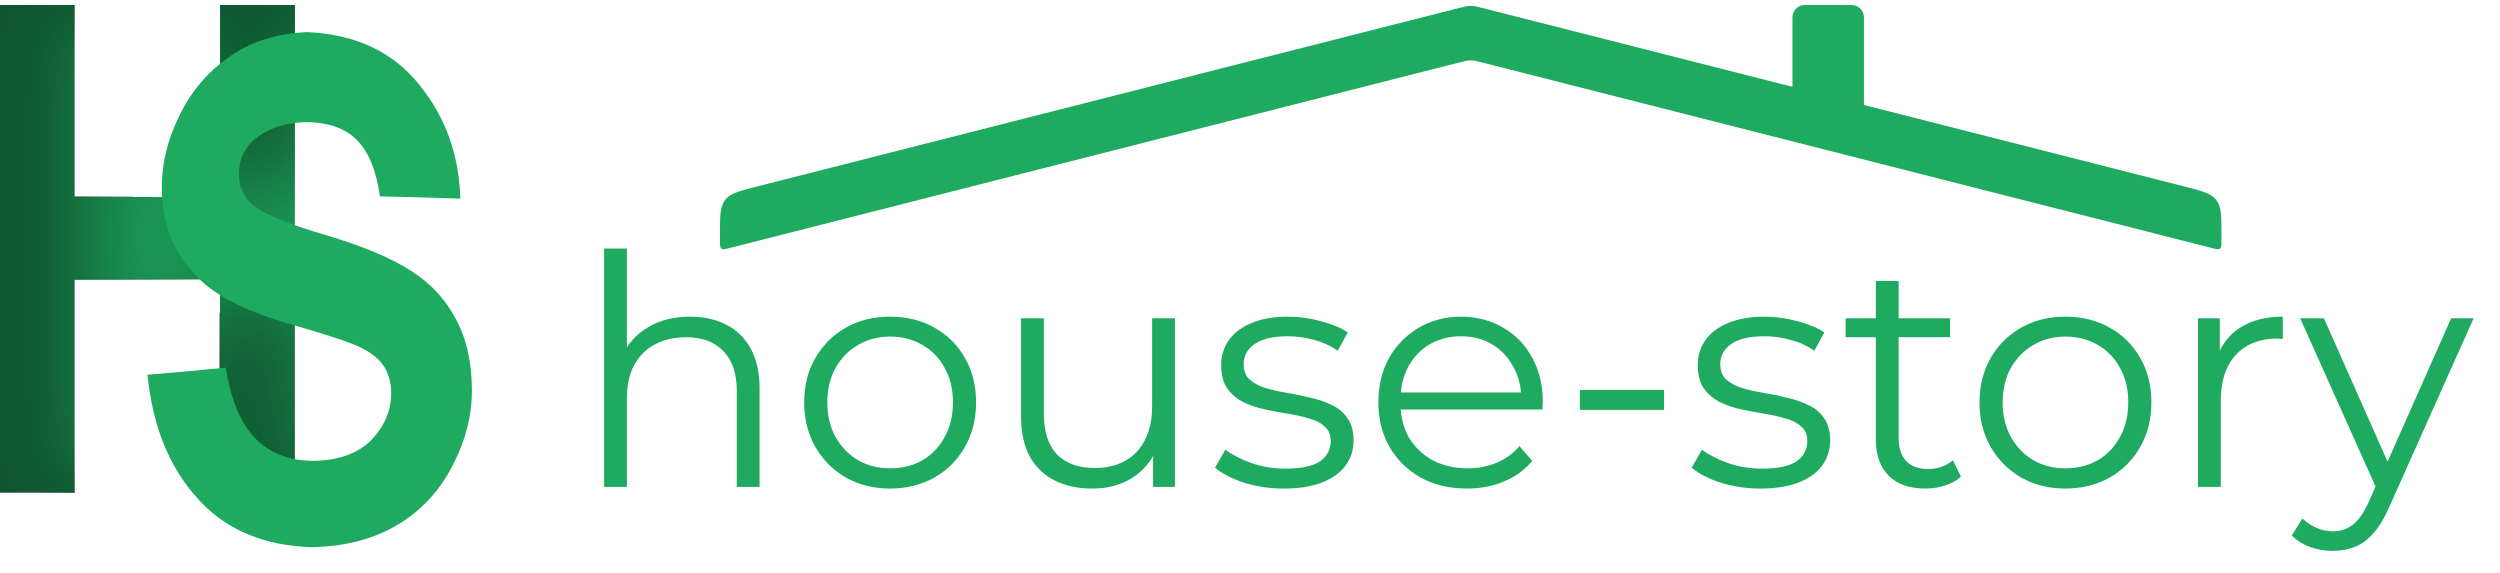
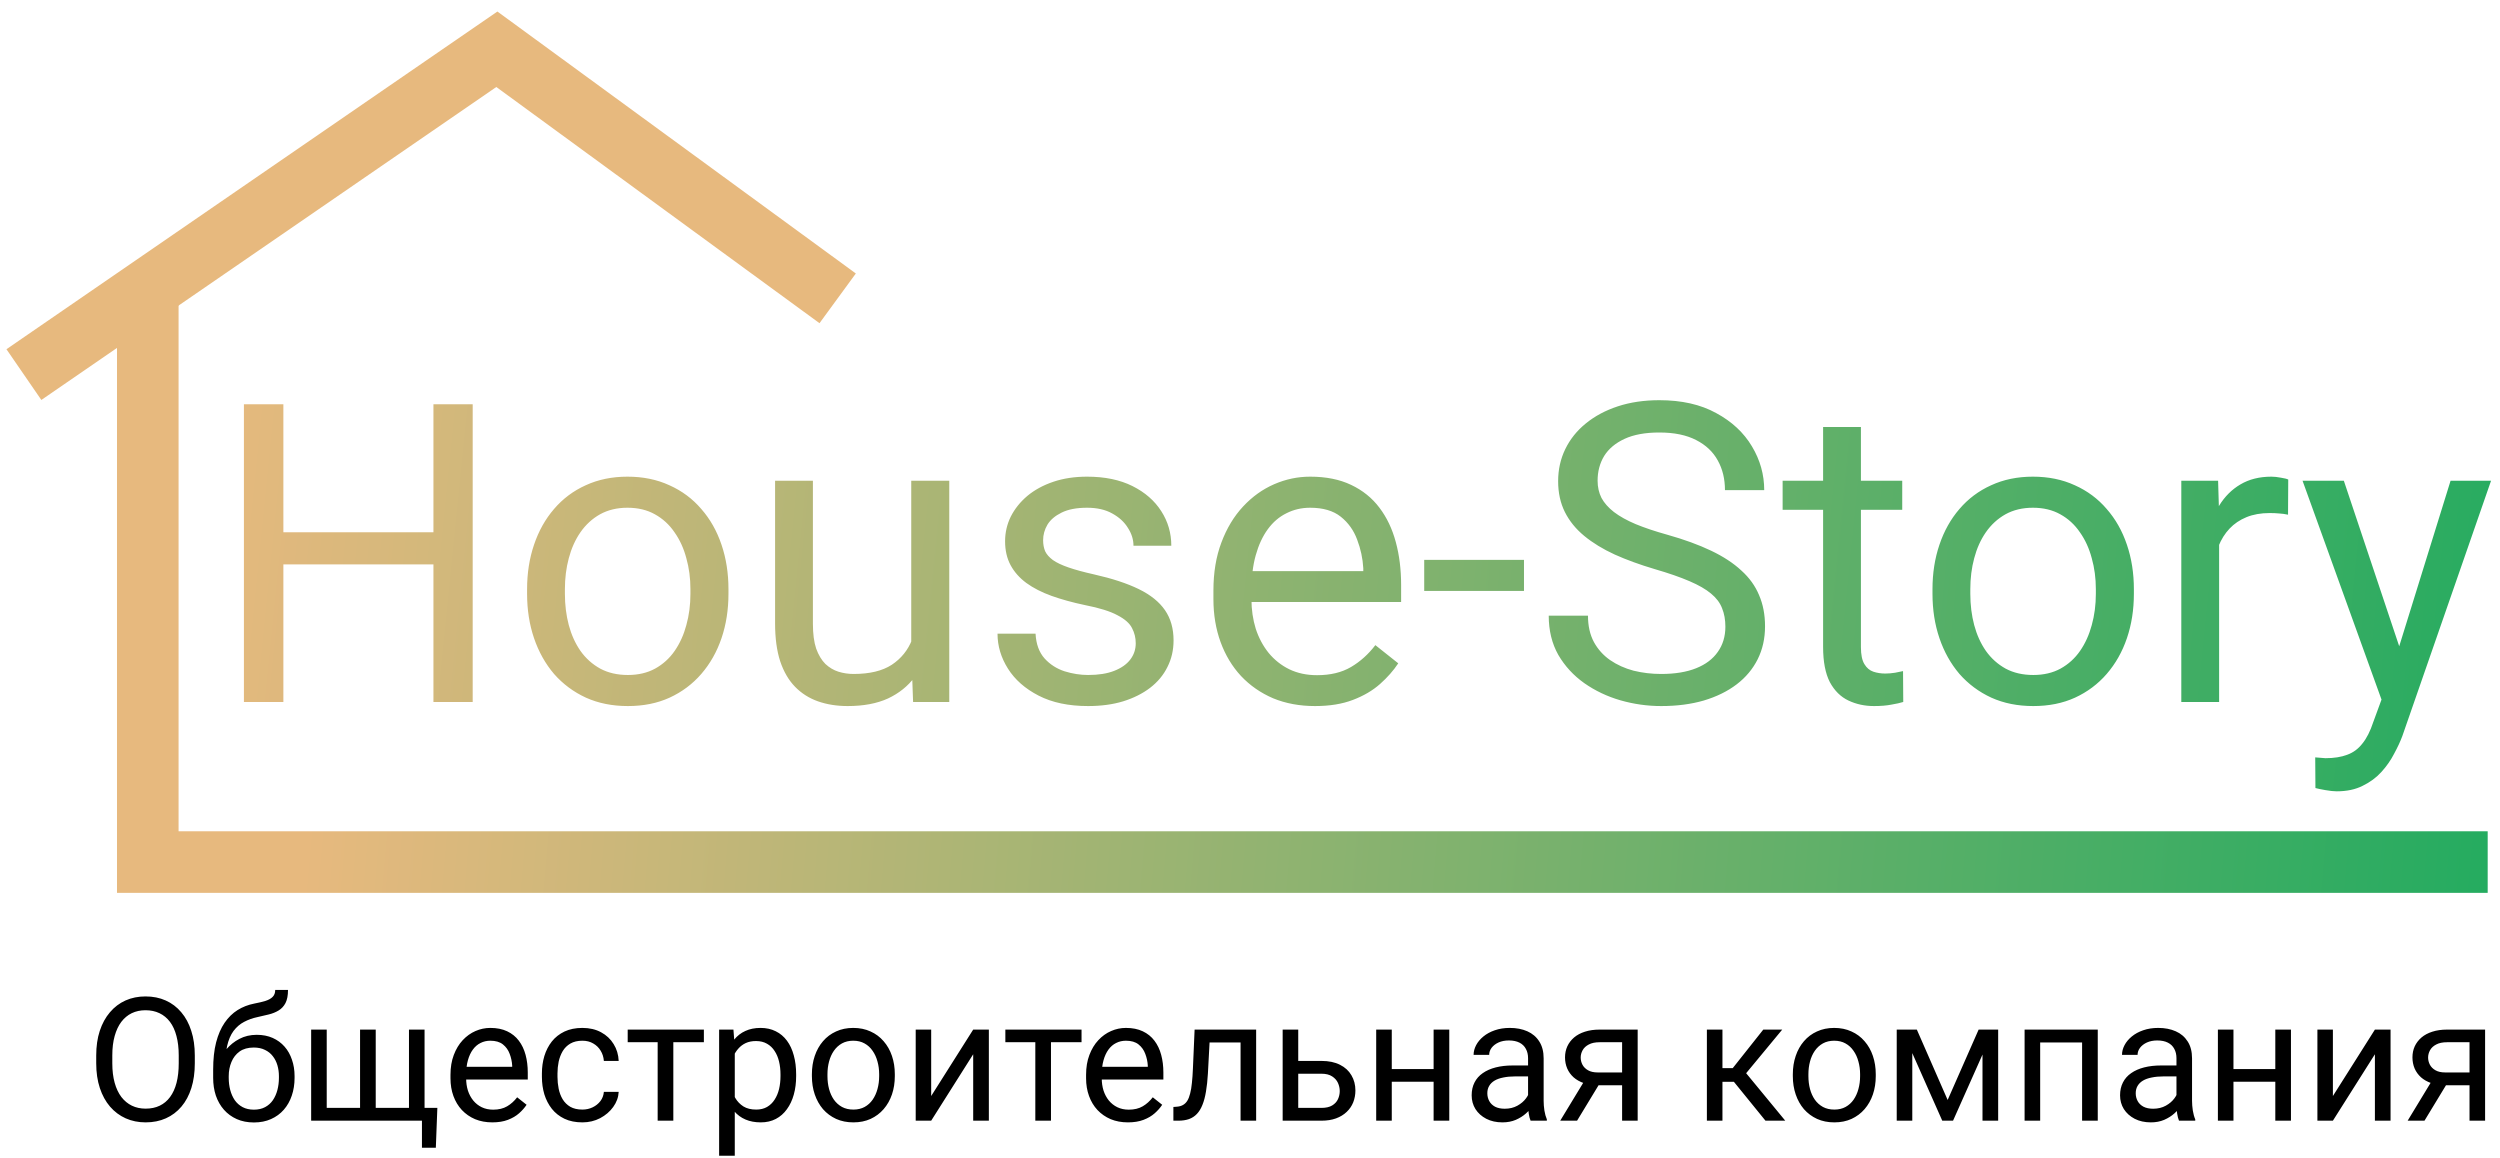
- <svg xmlns="http://www.w3.org/2000/svg" width="249" height="57" viewBox="0 0 249 57" fill="none">
-   <g filter="url(#filter0_i_1_29)">
-     <path d="M0 49.027C0 32.752 0 16.626 0 0.5C2.467 0.5 4.933 0.5 7.4 0.5C7.372 6.802 7.4 13.179 7.4 19.592C12.249 19.629 17.098 19.629 21.947 19.629C21.919 13.216 21.919 6.839 21.919 0.5C24.414 0.5 26.908 0.5 29.375 0.5C29.375 16.663 29.347 32.864 29.347 49.101C26.88 49.101 24.358 49.064 21.947 49.027C21.919 41.946 21.891 34.791 21.919 27.785C17.098 27.859 12.165 27.859 7.4 27.859C7.4 34.791 7.372 41.946 7.4 49.064C4.933 49.027 2.439 48.99 0 49.027Z" fill="#1EAB5F" />
-   </g>
-   <path d="M14.688 37.326C17.277 37.113 19.876 36.877 22.485 36.615C22.971 39.727 23.911 42.029 25.337 43.573C26.793 45.092 28.735 45.876 31.162 45.9C33.741 45.876 35.683 45.141 36.988 43.818C38.323 42.421 38.96 40.878 38.96 39.163C38.96 38.061 38.687 37.13 38.141 36.346C37.595 35.562 36.624 34.876 35.258 34.312C34.318 33.92 32.164 33.234 28.826 32.254C24.518 31.005 21.514 29.486 19.785 27.722C17.327 25.297 16.114 22.308 16.114 18.657C16.114 16.256 16.69 13.929 17.813 11.626C18.966 9.201 20.634 7.192 22.788 5.697C24.943 4.154 27.552 3.321 30.616 3.198C35.622 3.419 39.354 5.33 41.873 8.588C44.391 11.724 45.726 15.448 45.847 19.784C43.177 19.686 40.507 19.613 37.837 19.564C37.504 17.065 36.745 15.203 35.622 14.027C34.5 12.826 32.801 12.189 30.525 12.165C28.219 12.214 26.369 12.9 25.064 14.149C24.215 15.007 23.79 16.06 23.79 17.359C23.79 18.51 24.184 19.441 24.973 20.225C26.005 21.23 28.462 22.234 32.346 23.386C36.26 24.537 39.142 25.787 40.993 27.012C42.874 28.212 44.36 29.78 45.392 31.764C46.454 33.7 47 36.052 47 38.869C47 41.441 46.363 43.916 45.089 46.341C43.845 48.791 42.055 50.776 39.718 52.197C37.413 53.618 34.53 54.426 31.071 54.499C26.065 54.353 22.182 52.589 19.512 49.453C16.811 46.415 15.203 42.397 14.688 37.326Z" fill="#1EAB5F" />
-   <path d="M71.709 23.999C71.709 24.434 71.709 24.652 71.851 24.763C71.993 24.873 72.204 24.819 72.626 24.712L145.274 6.24C145.875 6.087 146.176 6.01 146.482 6.01C146.789 6.01 147.09 6.087 147.691 6.24L220.339 24.712C220.761 24.819 220.972 24.873 221.114 24.763C221.256 24.652 221.256 24.434 221.256 23.999V23.325C221.256 21.494 221.256 20.578 220.739 19.914C220.223 19.25 219.336 19.025 217.561 18.573L147.691 0.807C147.09 0.654 146.789 0.578 146.482 0.578C146.176 0.578 145.875 0.654 145.274 0.807L75.404 18.573C73.629 19.025 72.742 19.25 72.226 19.914C71.709 20.578 71.709 21.494 71.709 23.325V23.999Z" fill="#1EAB5F" />
-   <rect x="178.528" y="0.5" width="7.121" height="12.223" rx="1.226" fill="#1EAB5F" />
-   <path d="M68.744 31.54C70.109 31.54 71.304 31.807 72.328 32.34C73.373 32.852 74.184 33.641 74.76 34.708C75.357 35.775 75.656 37.119 75.656 38.74V48.5H73.384V38.964C73.384 37.193 72.936 35.86 72.04 34.964C71.165 34.047 69.928 33.588 68.328 33.588C67.133 33.588 66.088 33.833 65.192 34.324C64.317 34.793 63.635 35.487 63.144 36.404C62.675 37.3 62.44 38.388 62.44 39.668V48.5H60.168V24.756H62.44V36.308L61.992 35.444C62.525 34.228 63.379 33.279 64.552 32.596C65.725 31.892 67.123 31.54 68.744 31.54ZM88.641 48.66C87.02 48.66 85.558 48.297 84.257 47.572C82.977 46.825 81.964 45.812 81.217 44.532C80.47 43.231 80.097 41.748 80.097 40.084C80.097 38.399 80.47 36.916 81.217 35.636C81.964 34.356 82.977 33.353 84.257 32.628C85.537 31.903 86.998 31.54 88.641 31.54C90.305 31.54 91.777 31.903 93.057 32.628C94.358 33.353 95.372 34.356 96.097 35.636C96.844 36.916 97.217 38.399 97.217 40.084C97.217 41.748 96.844 43.231 96.097 44.532C95.372 45.812 94.358 46.825 93.057 47.572C91.756 48.297 90.284 48.66 88.641 48.66ZM88.641 46.644C89.857 46.644 90.934 46.377 91.873 45.844C92.812 45.289 93.548 44.521 94.081 43.54C94.636 42.537 94.913 41.385 94.913 40.084C94.913 38.761 94.636 37.609 94.081 36.628C93.548 35.647 92.812 34.889 91.873 34.356C90.934 33.801 89.868 33.524 88.673 33.524C87.478 33.524 86.412 33.801 85.473 34.356C84.534 34.889 83.788 35.647 83.233 36.628C82.678 37.609 82.401 38.761 82.401 40.084C82.401 41.385 82.678 42.537 83.233 43.54C83.788 44.521 84.534 45.289 85.473 45.844C86.412 46.377 87.468 46.644 88.641 46.644ZM108.8 48.66C107.37 48.66 106.122 48.393 105.056 47.86C103.989 47.327 103.157 46.527 102.56 45.46C101.984 44.393 101.696 43.06 101.696 41.46V31.7H103.968V41.204C103.968 42.996 104.405 44.351 105.28 45.268C106.176 46.164 107.424 46.612 109.024 46.612C110.197 46.612 111.21 46.377 112.064 45.908C112.938 45.417 113.6 44.713 114.048 43.796C114.517 42.879 114.752 41.78 114.752 40.5V31.7H117.024V48.5H114.848V43.892L115.2 44.724C114.666 45.961 113.834 46.932 112.704 47.636C111.594 48.319 110.293 48.66 108.8 48.66ZM127.868 48.66C126.481 48.66 125.169 48.468 123.932 48.084C122.694 47.679 121.724 47.177 121.02 46.58L122.044 44.788C122.726 45.3 123.601 45.748 124.668 46.132C125.734 46.495 126.854 46.676 128.028 46.676C129.628 46.676 130.78 46.431 131.484 45.94C132.188 45.428 132.54 44.756 132.54 43.924C132.54 43.305 132.337 42.825 131.932 42.484C131.548 42.121 131.036 41.855 130.396 41.684C129.756 41.492 129.041 41.332 128.252 41.204C127.462 41.076 126.673 40.927 125.884 40.756C125.116 40.585 124.412 40.34 123.772 40.02C123.132 39.679 122.609 39.22 122.204 38.644C121.82 38.068 121.628 37.3 121.628 36.34C121.628 35.423 121.884 34.601 122.396 33.876C122.908 33.151 123.654 32.585 124.636 32.18C125.638 31.753 126.854 31.54 128.284 31.54C129.372 31.54 130.46 31.689 131.548 31.988C132.636 32.265 133.532 32.639 134.236 33.108L133.244 34.932C132.497 34.42 131.697 34.057 130.844 33.844C129.99 33.609 129.137 33.492 128.284 33.492C126.769 33.492 125.649 33.759 124.924 34.292C124.22 34.804 123.868 35.465 123.868 36.276C123.868 36.916 124.06 37.417 124.444 37.78C124.849 38.143 125.372 38.431 126.012 38.644C126.673 38.836 127.388 38.996 128.156 39.124C128.945 39.252 129.724 39.412 130.492 39.604C131.281 39.775 131.996 40.02 132.636 40.34C133.297 40.639 133.82 41.076 134.204 41.652C134.609 42.207 134.812 42.943 134.812 43.86C134.812 44.841 134.534 45.695 133.98 46.42C133.446 47.124 132.657 47.679 131.612 48.084C130.588 48.468 129.34 48.66 127.868 48.66ZM146.117 48.66C144.367 48.66 142.831 48.297 141.509 47.572C140.186 46.825 139.151 45.812 138.405 44.532C137.658 43.231 137.285 41.748 137.285 40.084C137.285 38.42 137.637 36.948 138.341 35.668C139.066 34.388 140.047 33.385 141.285 32.66C142.543 31.913 143.951 31.54 145.509 31.54C147.087 31.54 148.485 31.903 149.701 32.628C150.938 33.332 151.909 34.335 152.613 35.636C153.317 36.916 153.669 38.399 153.669 40.084C153.669 40.191 153.658 40.308 153.637 40.436C153.637 40.543 153.637 40.66 153.637 40.788H139.013V39.092H152.421L151.525 39.764C151.525 38.548 151.258 37.471 150.725 36.532C150.213 35.572 149.509 34.825 148.613 34.292C147.717 33.759 146.682 33.492 145.509 33.492C144.357 33.492 143.322 33.759 142.405 34.292C141.487 34.825 140.773 35.572 140.261 36.532C139.749 37.492 139.493 38.591 139.493 39.828V40.18C139.493 41.46 139.77 42.591 140.325 43.572C140.901 44.532 141.69 45.289 142.693 45.844C143.717 46.377 144.879 46.644 146.181 46.644C147.205 46.644 148.154 46.463 149.029 46.1C149.925 45.737 150.693 45.183 151.333 44.436L152.613 45.908C151.866 46.804 150.927 47.487 149.797 47.956C148.687 48.425 147.461 48.66 146.117 48.66ZM157.358 40.82V38.836H165.742V40.82H157.358ZM175.336 48.66C173.95 48.66 172.638 48.468 171.4 48.084C170.163 47.679 169.192 47.177 168.488 46.58L169.512 44.788C170.195 45.3 171.07 45.748 172.136 46.132C173.203 46.495 174.323 46.676 175.496 46.676C177.096 46.676 178.248 46.431 178.952 45.94C179.656 45.428 180.008 44.756 180.008 43.924C180.008 43.305 179.806 42.825 179.4 42.484C179.016 42.121 178.504 41.855 177.864 41.684C177.224 41.492 176.51 41.332 175.72 41.204C174.931 41.076 174.142 40.927 173.352 40.756C172.584 40.585 171.88 40.34 171.24 40.02C170.6 39.679 170.078 39.22 169.672 38.644C169.288 38.068 169.096 37.3 169.096 36.34C169.096 35.423 169.352 34.601 169.864 33.876C170.376 33.151 171.123 32.585 172.104 32.18C173.107 31.753 174.323 31.54 175.752 31.54C176.84 31.54 177.928 31.689 179.016 31.988C180.104 32.265 181 32.639 181.704 33.108L180.712 34.932C179.966 34.42 179.166 34.057 178.312 33.844C177.459 33.609 176.606 33.492 175.752 33.492C174.238 33.492 173.118 33.759 172.392 34.292C171.688 34.804 171.336 35.465 171.336 36.276C171.336 36.916 171.528 37.417 171.912 37.78C172.318 38.143 172.84 38.431 173.48 38.644C174.142 38.836 174.856 38.996 175.624 39.124C176.414 39.252 177.192 39.412 177.96 39.604C178.75 39.775 179.464 40.02 180.104 40.34C180.766 40.639 181.288 41.076 181.672 41.652C182.078 42.207 182.28 42.943 182.28 43.86C182.28 44.841 182.003 45.695 181.448 46.42C180.915 47.124 180.126 47.679 179.08 48.084C178.056 48.468 176.808 48.66 175.336 48.66ZM191.761 48.66C190.183 48.66 188.967 48.233 188.113 47.38C187.26 46.527 186.833 45.321 186.833 43.764V27.988H189.105V43.636C189.105 44.617 189.351 45.375 189.841 45.908C190.353 46.441 191.079 46.708 192.017 46.708C193.02 46.708 193.852 46.42 194.513 45.844L195.313 47.476C194.865 47.881 194.321 48.18 193.681 48.372C193.063 48.564 192.423 48.66 191.761 48.66ZM183.825 33.588V31.7H194.225V33.588H183.825ZM205.704 48.66C204.082 48.66 202.621 48.297 201.32 47.572C200.04 46.825 199.026 45.812 198.28 44.532C197.533 43.231 197.16 41.748 197.16 40.084C197.16 38.399 197.533 36.916 198.28 35.636C199.026 34.356 200.04 33.353 201.32 32.628C202.6 31.903 204.061 31.54 205.704 31.54C207.368 31.54 208.84 31.903 210.12 32.628C211.421 33.353 212.434 34.356 213.16 35.636C213.906 36.916 214.28 38.399 214.28 40.084C214.28 41.748 213.906 43.231 213.16 44.532C212.434 45.812 211.421 46.825 210.12 47.572C208.818 48.297 207.346 48.66 205.704 48.66ZM205.704 46.644C206.92 46.644 207.997 46.377 208.936 45.844C209.874 45.289 210.61 44.521 211.144 43.54C211.698 42.537 211.976 41.385 211.976 40.084C211.976 38.761 211.698 37.609 211.144 36.628C210.61 35.647 209.874 34.889 208.936 34.356C207.997 33.801 206.93 33.524 205.736 33.524C204.541 33.524 203.474 33.801 202.536 34.356C201.597 34.889 200.85 35.647 200.296 36.628C199.741 37.609 199.464 38.761 199.464 40.084C199.464 41.385 199.741 42.537 200.296 43.54C200.85 44.521 201.597 45.289 202.536 45.844C203.474 46.377 204.53 46.644 205.704 46.644ZM218.918 48.5V31.7H221.094V36.276L220.87 35.476C221.339 34.196 222.129 33.225 223.238 32.564C224.347 31.881 225.723 31.54 227.366 31.54V33.748C227.281 33.748 227.195 33.748 227.11 33.748C227.025 33.727 226.939 33.716 226.854 33.716C225.083 33.716 223.697 34.26 222.694 35.348C221.691 36.415 221.19 37.94 221.19 39.924V48.5H218.918ZM232.359 54.868C231.569 54.868 230.812 54.74 230.087 54.484C229.383 54.228 228.775 53.844 228.263 53.332L229.319 51.636C229.745 52.041 230.204 52.351 230.695 52.564C231.207 52.799 231.772 52.916 232.391 52.916C233.137 52.916 233.777 52.703 234.311 52.276C234.865 51.871 235.388 51.145 235.879 50.1L236.967 47.636L237.223 47.284L244.135 31.7H246.375L237.959 50.516C237.489 51.604 236.967 52.468 236.391 53.108C235.836 53.748 235.228 54.196 234.567 54.452C233.905 54.729 233.169 54.868 232.359 54.868ZM236.839 48.98L229.095 31.7H231.463L238.311 47.124L236.839 48.98Z" fill="#1EAB5F" />
+ <svg xmlns="http://www.w3.org/2000/svg" width="203" height="94" viewBox="0 0 203 94" fill="none">
+   <path d="M12 23V70H202" stroke="url(#paint0_linear_11_395)" stroke-width="5" />
+   <path d="M66 22.75L40.345 4L4 29" stroke="#E7B97E" stroke-width="5" stroke-linecap="square" />
+   <path d="M35.594 43.221V45.827H22.512V43.221H35.594ZM23.01 32.828V57H19.806V32.828H23.01ZM38.383 32.828V57H35.195V32.828H38.383ZM42.799 48.218V47.836C42.799 46.541 42.987 45.34 43.363 44.233C43.74 43.116 44.282 42.147 44.99 41.328C45.699 40.498 46.556 39.856 47.563 39.402C48.571 38.938 49.7 38.705 50.95 38.705C52.212 38.705 53.346 38.938 54.353 39.402C55.372 39.856 56.235 40.498 56.943 41.328C57.663 42.147 58.211 43.116 58.587 44.233C58.963 45.34 59.151 46.541 59.151 47.836V48.218C59.151 49.513 58.963 50.714 58.587 51.82C58.211 52.927 57.663 53.895 56.943 54.726C56.235 55.545 55.377 56.187 54.37 56.651C53.374 57.105 52.245 57.332 50.983 57.332C49.722 57.332 48.587 57.105 47.58 56.651C46.573 56.187 45.71 55.545 44.99 54.726C44.282 53.895 43.74 52.927 43.363 51.82C42.987 50.714 42.799 49.513 42.799 48.218ZM45.87 47.836V48.218C45.87 49.114 45.975 49.961 46.185 50.758C46.396 51.544 46.711 52.241 47.132 52.85C47.563 53.458 48.1 53.94 48.742 54.294C49.384 54.637 50.131 54.809 50.983 54.809C51.825 54.809 52.56 54.637 53.191 54.294C53.833 53.94 54.365 53.458 54.785 52.85C55.206 52.241 55.521 51.544 55.731 50.758C55.953 49.961 56.063 49.114 56.063 48.218V47.836C56.063 46.95 55.953 46.115 55.731 45.329C55.521 44.532 55.2 43.829 54.769 43.221C54.348 42.601 53.817 42.114 53.175 41.76C52.544 41.406 51.802 41.228 50.95 41.228C50.109 41.228 49.367 41.406 48.726 41.76C48.095 42.114 47.563 42.601 47.132 43.221C46.711 43.829 46.396 44.532 46.185 45.329C45.975 46.115 45.87 46.95 45.87 47.836ZM73.993 52.85V39.037H77.081V57H74.143L73.993 52.85ZM74.574 49.065L75.853 49.031C75.853 50.227 75.725 51.333 75.471 52.352C75.227 53.359 74.829 54.233 74.275 54.975C73.722 55.716 72.997 56.297 72.101 56.718C71.204 57.127 70.114 57.332 68.83 57.332C67.956 57.332 67.153 57.205 66.423 56.95C65.704 56.696 65.084 56.303 64.564 55.772C64.043 55.24 63.639 54.548 63.352 53.696C63.075 52.844 62.937 51.82 62.937 50.625V39.037H66.008V50.658C66.008 51.466 66.096 52.136 66.273 52.667C66.462 53.187 66.711 53.602 67.02 53.912C67.341 54.211 67.696 54.421 68.083 54.543C68.481 54.665 68.891 54.726 69.311 54.726C70.618 54.726 71.652 54.477 72.416 53.978C73.18 53.469 73.728 52.789 74.06 51.937C74.403 51.073 74.574 50.116 74.574 49.065ZM92.222 52.235C92.222 51.793 92.122 51.383 91.923 51.007C91.735 50.62 91.342 50.271 90.744 49.961C90.158 49.64 89.272 49.363 88.088 49.131C87.092 48.921 86.19 48.672 85.382 48.384C84.585 48.096 83.904 47.747 83.34 47.338C82.787 46.928 82.36 46.447 82.061 45.894C81.763 45.34 81.613 44.693 81.613 43.951C81.613 43.243 81.768 42.573 82.078 41.942C82.399 41.312 82.847 40.753 83.423 40.266C84.009 39.779 84.712 39.397 85.531 39.12C86.35 38.843 87.263 38.705 88.27 38.705C89.709 38.705 90.938 38.96 91.956 39.469C92.974 39.978 93.755 40.658 94.297 41.511C94.839 42.352 95.11 43.287 95.11 44.316H92.039C92.039 43.818 91.89 43.337 91.591 42.872C91.303 42.396 90.877 42.003 90.312 41.693C89.759 41.383 89.079 41.228 88.27 41.228C87.418 41.228 86.727 41.361 86.195 41.627C85.675 41.882 85.293 42.208 85.05 42.606C84.817 43.005 84.701 43.425 84.701 43.868C84.701 44.2 84.757 44.499 84.867 44.765C84.989 45.019 85.199 45.257 85.498 45.478C85.797 45.689 86.217 45.888 86.76 46.076C87.302 46.264 87.994 46.453 88.835 46.641C90.307 46.973 91.519 47.371 92.471 47.836C93.422 48.301 94.131 48.871 94.596 49.546C95.061 50.221 95.293 51.04 95.293 52.003C95.293 52.789 95.127 53.508 94.795 54.161C94.474 54.814 94.004 55.379 93.384 55.855C92.775 56.319 92.045 56.685 91.192 56.95C90.351 57.205 89.405 57.332 88.353 57.332C86.771 57.332 85.432 57.05 84.336 56.485C83.24 55.921 82.41 55.19 81.846 54.294C81.281 53.398 80.999 52.451 80.999 51.455H84.087C84.131 52.296 84.375 52.966 84.817 53.464C85.26 53.951 85.802 54.3 86.444 54.51C87.086 54.709 87.723 54.809 88.353 54.809C89.195 54.809 89.897 54.698 90.462 54.477C91.037 54.255 91.475 53.951 91.773 53.563C92.072 53.176 92.222 52.733 92.222 52.235ZM106.781 57.332C105.531 57.332 104.396 57.122 103.378 56.701C102.371 56.27 101.502 55.666 100.771 54.892C100.052 54.117 99.499 53.198 99.111 52.136C98.724 51.073 98.53 49.911 98.53 48.649V47.952C98.53 46.491 98.746 45.191 99.178 44.051C99.609 42.9 100.196 41.926 100.938 41.129C101.679 40.332 102.52 39.729 103.461 39.319C104.402 38.91 105.376 38.705 106.383 38.705C107.667 38.705 108.773 38.926 109.703 39.369C110.644 39.812 111.413 40.432 112.011 41.228C112.608 42.014 113.051 42.944 113.339 44.018C113.627 45.08 113.771 46.242 113.771 47.504V48.882H100.356V46.375H110.699V46.143C110.655 45.346 110.489 44.571 110.201 43.818C109.924 43.066 109.482 42.446 108.873 41.959C108.264 41.472 107.434 41.228 106.383 41.228C105.686 41.228 105.044 41.378 104.457 41.677C103.87 41.965 103.367 42.396 102.946 42.972C102.526 43.547 102.199 44.25 101.967 45.08C101.734 45.91 101.618 46.867 101.618 47.952V48.649C101.618 49.502 101.734 50.304 101.967 51.057C102.21 51.798 102.559 52.451 103.013 53.016C103.478 53.58 104.036 54.023 104.689 54.344C105.354 54.665 106.106 54.825 106.947 54.825C108.032 54.825 108.951 54.604 109.703 54.161C110.456 53.718 111.114 53.126 111.679 52.385L113.538 53.862C113.151 54.449 112.658 55.008 112.061 55.539C111.463 56.07 110.727 56.502 109.853 56.834C108.989 57.166 107.965 57.332 106.781 57.332ZM123.748 45.462V47.985H115.646V45.462H123.748ZM140.101 50.891C140.101 50.326 140.012 49.828 139.835 49.397C139.669 48.954 139.37 48.555 138.938 48.201C138.518 47.847 137.931 47.509 137.179 47.188C136.437 46.867 135.496 46.541 134.356 46.209C133.161 45.855 132.082 45.462 131.119 45.03C130.156 44.588 129.332 44.084 128.646 43.52C127.959 42.955 127.434 42.308 127.068 41.577C126.703 40.847 126.521 40.011 126.521 39.07C126.521 38.13 126.714 37.261 127.102 36.464C127.489 35.667 128.042 34.975 128.762 34.389C129.492 33.791 130.361 33.326 131.368 32.994C132.375 32.662 133.499 32.496 134.738 32.496C136.553 32.496 138.092 32.845 139.354 33.542C140.626 34.228 141.595 35.13 142.259 36.248C142.923 37.355 143.255 38.539 143.255 39.801H140.067C140.067 38.893 139.874 38.091 139.486 37.394C139.099 36.685 138.512 36.132 137.727 35.733C136.941 35.324 135.945 35.119 134.738 35.119C133.598 35.119 132.658 35.291 131.916 35.634C131.174 35.977 130.621 36.442 130.256 37.028C129.902 37.615 129.725 38.285 129.725 39.037C129.725 39.546 129.83 40.011 130.04 40.432C130.261 40.841 130.599 41.223 131.053 41.577C131.518 41.931 132.104 42.258 132.812 42.557C133.532 42.855 134.39 43.143 135.386 43.42C136.758 43.807 137.942 44.239 138.938 44.715C139.935 45.191 140.754 45.727 141.396 46.325C142.049 46.912 142.53 47.581 142.84 48.334C143.161 49.075 143.321 49.917 143.321 50.857C143.321 51.842 143.122 52.733 142.724 53.53C142.325 54.327 141.755 55.008 141.014 55.572C140.272 56.137 139.381 56.574 138.341 56.884C137.312 57.183 136.16 57.332 134.888 57.332C133.77 57.332 132.669 57.177 131.584 56.867C130.51 56.557 129.531 56.092 128.646 55.473C127.771 54.853 127.068 54.089 126.537 53.182C126.017 52.263 125.757 51.2 125.757 49.994H128.944C128.944 50.824 129.105 51.538 129.426 52.136C129.747 52.722 130.184 53.209 130.737 53.597C131.302 53.984 131.938 54.272 132.646 54.46C133.366 54.637 134.113 54.726 134.888 54.726C136.006 54.726 136.952 54.571 137.727 54.261C138.501 53.951 139.088 53.508 139.486 52.933C139.896 52.357 140.101 51.676 140.101 50.891ZM154.461 39.037V41.395H144.749V39.037H154.461ZM148.036 34.671H151.107V52.551C151.107 53.16 151.201 53.619 151.39 53.929C151.578 54.239 151.821 54.443 152.12 54.543C152.419 54.643 152.74 54.692 153.083 54.692C153.338 54.692 153.603 54.67 153.88 54.626C154.168 54.571 154.383 54.526 154.527 54.493L154.544 57C154.3 57.078 153.979 57.149 153.581 57.216C153.194 57.293 152.723 57.332 152.17 57.332C151.417 57.332 150.726 57.183 150.095 56.884C149.464 56.585 148.96 56.087 148.584 55.39C148.219 54.681 148.036 53.73 148.036 52.534V34.671ZM156.918 48.218V47.836C156.918 46.541 157.106 45.34 157.482 44.233C157.859 43.116 158.401 42.147 159.109 41.328C159.818 40.498 160.675 39.856 161.683 39.402C162.69 38.938 163.819 38.705 165.069 38.705C166.331 38.705 167.465 38.938 168.473 39.402C169.491 39.856 170.354 40.498 171.062 41.328C171.782 42.147 172.33 43.116 172.706 44.233C173.082 45.34 173.271 46.541 173.271 47.836V48.218C173.271 49.513 173.082 50.714 172.706 51.82C172.33 52.927 171.782 53.895 171.062 54.726C170.354 55.545 169.496 56.187 168.489 56.651C167.493 57.105 166.364 57.332 165.103 57.332C163.841 57.332 162.706 57.105 161.699 56.651C160.692 56.187 159.829 55.545 159.109 54.726C158.401 53.895 157.859 52.927 157.482 51.82C157.106 50.714 156.918 49.513 156.918 48.218ZM159.989 47.836V48.218C159.989 49.114 160.094 49.961 160.305 50.758C160.515 51.544 160.83 52.241 161.251 52.85C161.683 53.458 162.219 53.94 162.861 54.294C163.503 54.637 164.25 54.809 165.103 54.809C165.944 54.809 166.68 54.637 167.311 54.294C167.952 53.94 168.484 53.458 168.904 52.85C169.325 52.241 169.64 51.544 169.851 50.758C170.072 49.961 170.183 49.114 170.183 48.218V47.836C170.183 46.95 170.072 46.115 169.851 45.329C169.64 44.532 169.319 43.829 168.888 43.221C168.467 42.601 167.936 42.114 167.294 41.76C166.663 41.406 165.922 41.228 165.069 41.228C164.228 41.228 163.487 41.406 162.845 41.76C162.214 42.114 161.683 42.601 161.251 43.221C160.83 43.829 160.515 44.532 160.305 45.329C160.094 46.115 159.989 46.95 159.989 47.836ZM180.193 41.859V57H177.122V39.037H180.11L180.193 41.859ZM185.805 38.938L185.788 41.793C185.534 41.738 185.29 41.704 185.058 41.693C184.836 41.671 184.582 41.66 184.294 41.66C183.586 41.66 182.96 41.771 182.418 41.992C181.876 42.214 181.416 42.523 181.04 42.922C180.664 43.32 180.365 43.796 180.144 44.35C179.933 44.892 179.795 45.49 179.729 46.143L178.865 46.641C178.865 45.556 178.97 44.538 179.181 43.586C179.402 42.634 179.74 41.793 180.193 41.062C180.647 40.321 181.223 39.745 181.92 39.336C182.628 38.915 183.469 38.705 184.443 38.705C184.665 38.705 184.919 38.733 185.207 38.788C185.495 38.832 185.694 38.882 185.805 38.938ZM193.989 55.141L198.986 39.037H202.273L195.068 59.773C194.902 60.215 194.681 60.691 194.404 61.2C194.139 61.72 193.796 62.213 193.375 62.678C192.954 63.143 192.445 63.519 191.848 63.807C191.261 64.106 190.558 64.255 189.739 64.255C189.496 64.255 189.186 64.222 188.81 64.155C188.433 64.089 188.168 64.034 188.013 63.989L187.996 61.499C188.085 61.51 188.223 61.521 188.411 61.532C188.61 61.554 188.749 61.565 188.826 61.565C189.523 61.565 190.116 61.471 190.603 61.283C191.09 61.106 191.499 60.802 191.831 60.37C192.174 59.95 192.467 59.368 192.711 58.627L193.989 55.141ZM190.32 39.037L194.985 52.982L195.782 56.22L193.574 57.349L186.967 39.037H190.32Z" fill="url(#paint1_linear_11_395)" />
+   <path d="M15.818 85.709V86.338C15.818 87.085 15.725 87.755 15.538 88.348C15.351 88.94 15.082 89.444 14.731 89.858C14.38 90.273 13.959 90.59 13.467 90.809C12.979 91.027 12.432 91.137 11.826 91.137C11.238 91.137 10.698 91.027 10.206 90.809C9.718 90.59 9.295 90.273 8.935 89.858C8.579 89.444 8.303 88.94 8.107 88.348C7.911 87.755 7.813 87.085 7.813 86.338V85.709C7.813 84.962 7.909 84.294 8.101 83.706C8.297 83.114 8.572 82.61 8.928 82.195C9.283 81.776 9.705 81.457 10.192 81.238C10.685 81.019 11.225 80.91 11.812 80.91C12.419 80.91 12.966 81.019 13.453 81.238C13.945 81.457 14.367 81.776 14.718 82.195C15.073 82.61 15.344 83.114 15.531 83.706C15.723 84.294 15.818 84.962 15.818 85.709ZM14.513 86.338V85.695C14.513 85.103 14.451 84.579 14.328 84.123C14.21 83.667 14.034 83.284 13.802 82.975C13.569 82.665 13.284 82.43 12.947 82.27C12.615 82.111 12.236 82.031 11.812 82.031C11.402 82.031 11.031 82.111 10.698 82.27C10.37 82.43 10.088 82.665 9.851 82.975C9.618 83.284 9.438 83.667 9.311 84.123C9.183 84.579 9.119 85.103 9.119 85.695V86.338C9.119 86.935 9.183 87.463 9.311 87.924C9.438 88.38 9.62 88.765 9.857 89.079C10.099 89.389 10.384 89.624 10.712 89.783C11.045 89.943 11.416 90.022 11.826 90.022C12.255 90.022 12.635 89.943 12.968 89.783C13.3 89.624 13.581 89.389 13.809 89.079C14.041 88.765 14.216 88.38 14.335 87.924C14.454 87.463 14.513 86.935 14.513 86.338ZM22.347 80.384H23.386C23.386 80.83 23.317 81.186 23.181 81.45C23.044 81.71 22.857 81.91 22.62 82.052C22.388 82.193 22.123 82.3 21.827 82.373C21.535 82.446 21.232 82.517 20.918 82.585C20.526 82.667 20.162 82.797 19.824 82.975C19.491 83.148 19.204 83.394 18.963 83.713C18.726 84.032 18.55 84.447 18.436 84.957C18.327 85.467 18.297 86.099 18.348 86.851V87.48H17.309V86.851C17.309 86.007 17.388 85.272 17.548 84.643C17.712 84.014 17.942 83.483 18.238 83.05C18.535 82.617 18.885 82.273 19.291 82.018C19.701 81.762 20.152 81.587 20.645 81.491C21 81.423 21.305 81.35 21.561 81.272C21.816 81.19 22.009 81.081 22.142 80.944C22.278 80.808 22.347 80.621 22.347 80.384ZM20.85 84.027C21.333 84.027 21.763 84.112 22.142 84.28C22.52 84.449 22.841 84.684 23.105 84.984C23.37 85.285 23.57 85.641 23.707 86.051C23.848 86.456 23.919 86.898 23.919 87.377V87.527C23.919 88.042 23.844 88.521 23.693 88.963C23.547 89.4 23.331 89.783 23.044 90.111C22.761 90.435 22.415 90.688 22.005 90.87C21.599 91.052 21.137 91.144 20.617 91.144C20.098 91.144 19.633 91.052 19.223 90.87C18.817 90.688 18.471 90.435 18.184 90.111C17.896 89.783 17.678 89.4 17.527 88.963C17.381 88.521 17.309 88.042 17.309 87.527V87.377C17.309 87.263 17.329 87.151 17.37 87.042C17.411 86.933 17.461 86.821 17.52 86.707C17.584 86.593 17.641 86.472 17.691 86.345C17.86 85.935 18.09 85.554 18.382 85.203C18.678 84.852 19.031 84.57 19.441 84.356C19.856 84.137 20.326 84.027 20.85 84.027ZM20.604 85.06C20.139 85.06 19.756 85.167 19.455 85.381C19.159 85.595 18.938 85.88 18.792 86.235C18.646 86.586 18.573 86.967 18.573 87.377V87.527C18.573 87.874 18.614 88.202 18.696 88.512C18.778 88.822 18.901 89.097 19.065 89.339C19.234 89.576 19.446 89.763 19.701 89.899C19.961 90.036 20.266 90.105 20.617 90.105C20.968 90.105 21.271 90.036 21.526 89.899C21.782 89.763 21.991 89.576 22.155 89.339C22.319 89.097 22.442 88.822 22.524 88.512C22.606 88.202 22.648 87.874 22.648 87.527V87.377C22.648 87.067 22.606 86.773 22.524 86.495C22.442 86.217 22.317 85.971 22.148 85.757C21.984 85.543 21.773 85.374 21.513 85.251C21.258 85.123 20.954 85.06 20.604 85.06ZM35.513 89.961L35.39 93.194H34.262V91H33.298V89.961H35.513ZM25.266 83.603H26.53V89.961H29.237V83.603H30.509V89.961H33.209V83.603H34.474V91H25.266V83.603ZM39.977 91.137C39.462 91.137 38.995 91.05 38.575 90.877C38.16 90.699 37.803 90.451 37.502 90.132C37.206 89.813 36.978 89.435 36.818 88.997C36.659 88.56 36.579 88.081 36.579 87.561V87.274C36.579 86.673 36.668 86.137 36.846 85.668C37.023 85.194 37.265 84.793 37.57 84.465C37.876 84.137 38.222 83.888 38.609 83.72C38.997 83.551 39.398 83.467 39.812 83.467C40.341 83.467 40.797 83.558 41.18 83.74C41.567 83.922 41.884 84.178 42.13 84.506C42.376 84.829 42.558 85.212 42.677 85.654C42.795 86.092 42.855 86.57 42.855 87.09V87.657H37.331V86.625H41.59V86.529C41.572 86.201 41.503 85.882 41.385 85.572C41.271 85.262 41.089 85.007 40.838 84.807C40.587 84.606 40.245 84.506 39.812 84.506C39.525 84.506 39.261 84.567 39.02 84.69C38.778 84.809 38.571 84.987 38.398 85.224C38.224 85.461 38.09 85.75 37.994 86.092C37.898 86.434 37.851 86.828 37.851 87.274V87.561C37.851 87.912 37.898 88.243 37.994 88.553C38.094 88.858 38.238 89.127 38.425 89.359C38.616 89.592 38.846 89.774 39.115 89.906C39.389 90.038 39.699 90.105 40.045 90.105C40.492 90.105 40.87 90.013 41.18 89.831C41.49 89.649 41.761 89.405 41.993 89.1L42.759 89.708C42.599 89.95 42.397 90.18 42.15 90.398C41.904 90.617 41.601 90.795 41.241 90.932C40.886 91.068 40.464 91.137 39.977 91.137ZM47.291 90.098C47.592 90.098 47.87 90.036 48.125 89.913C48.38 89.79 48.59 89.621 48.754 89.407C48.918 89.189 49.011 88.94 49.034 88.662H50.237C50.215 89.1 50.066 89.507 49.793 89.886C49.524 90.259 49.171 90.562 48.733 90.795C48.296 91.023 47.815 91.137 47.291 91.137C46.735 91.137 46.25 91.039 45.835 90.843C45.425 90.647 45.083 90.378 44.81 90.036C44.541 89.694 44.338 89.302 44.201 88.86C44.069 88.414 44.003 87.942 44.003 87.445V87.158C44.003 86.662 44.069 86.192 44.201 85.75C44.338 85.303 44.541 84.909 44.81 84.567C45.083 84.226 45.425 83.957 45.835 83.761C46.25 83.565 46.735 83.467 47.291 83.467C47.87 83.467 48.376 83.585 48.809 83.822C49.242 84.055 49.581 84.374 49.827 84.779C50.078 85.18 50.215 85.636 50.237 86.147H49.034C49.011 85.841 48.925 85.565 48.774 85.319C48.629 85.073 48.428 84.877 48.173 84.731C47.922 84.581 47.628 84.506 47.291 84.506C46.904 84.506 46.578 84.583 46.313 84.738C46.054 84.889 45.846 85.094 45.691 85.353C45.541 85.609 45.432 85.894 45.363 86.208C45.3 86.518 45.268 86.835 45.268 87.158V87.445C45.268 87.769 45.3 88.088 45.363 88.402C45.427 88.717 45.534 89.002 45.685 89.257C45.84 89.512 46.047 89.717 46.307 89.872C46.571 90.022 46.899 90.098 47.291 90.098ZM54.674 83.603V91H53.402V83.603H54.674ZM57.155 83.603V84.629H50.969V83.603H57.155ZM59.664 85.025V93.844H58.393V83.603H59.555L59.664 85.025ZM64.647 87.24V87.384C64.647 87.921 64.584 88.421 64.456 88.881C64.329 89.337 64.142 89.733 63.895 90.07C63.654 90.408 63.355 90.67 63 90.856C62.645 91.043 62.237 91.137 61.776 91.137C61.307 91.137 60.892 91.059 60.532 90.904C60.172 90.749 59.867 90.524 59.616 90.228C59.366 89.931 59.165 89.576 59.015 89.161C58.869 88.746 58.769 88.279 58.714 87.76V86.994C58.769 86.447 58.871 85.957 59.022 85.524C59.172 85.091 59.37 84.722 59.616 84.417C59.867 84.107 60.17 83.872 60.525 83.713C60.881 83.549 61.291 83.467 61.756 83.467C62.221 83.467 62.633 83.558 62.993 83.74C63.353 83.918 63.656 84.173 63.902 84.506C64.148 84.838 64.333 85.237 64.456 85.702C64.584 86.162 64.647 86.675 64.647 87.24ZM63.376 87.384V87.24C63.376 86.871 63.337 86.525 63.26 86.201C63.182 85.873 63.062 85.586 62.898 85.34C62.738 85.089 62.533 84.893 62.282 84.752C62.032 84.606 61.733 84.533 61.387 84.533C61.068 84.533 60.79 84.588 60.553 84.697C60.32 84.807 60.122 84.955 59.958 85.142C59.794 85.324 59.66 85.534 59.555 85.77C59.454 86.003 59.379 86.245 59.329 86.495V88.266C59.42 88.585 59.548 88.885 59.712 89.168C59.876 89.446 60.095 89.671 60.368 89.845C60.642 90.013 60.986 90.098 61.4 90.098C61.742 90.098 62.036 90.027 62.282 89.886C62.533 89.74 62.738 89.542 62.898 89.291C63.062 89.04 63.182 88.753 63.26 88.43C63.337 88.102 63.376 87.753 63.376 87.384ZM65.926 87.384V87.227C65.926 86.693 66.003 86.199 66.158 85.743C66.313 85.283 66.537 84.884 66.828 84.547C67.12 84.205 67.473 83.941 67.888 83.754C68.302 83.562 68.767 83.467 69.282 83.467C69.802 83.467 70.269 83.562 70.684 83.754C71.103 83.941 71.458 84.205 71.75 84.547C72.046 84.884 72.272 85.283 72.427 85.743C72.582 86.199 72.659 86.693 72.659 87.227V87.384C72.659 87.917 72.582 88.412 72.427 88.867C72.272 89.323 72.046 89.722 71.75 90.064C71.458 90.401 71.105 90.665 70.69 90.856C70.28 91.043 69.815 91.137 69.296 91.137C68.776 91.137 68.309 91.043 67.894 90.856C67.48 90.665 67.124 90.401 66.828 90.064C66.537 89.722 66.313 89.323 66.158 88.867C66.003 88.412 65.926 87.917 65.926 87.384ZM67.19 87.227V87.384C67.19 87.753 67.234 88.102 67.32 88.43C67.407 88.753 67.537 89.04 67.71 89.291C67.888 89.542 68.109 89.74 68.373 89.886C68.637 90.027 68.945 90.098 69.296 90.098C69.642 90.098 69.945 90.027 70.205 89.886C70.469 89.74 70.688 89.542 70.861 89.291C71.034 89.04 71.164 88.753 71.251 88.43C71.342 88.102 71.388 87.753 71.388 87.384V87.227C71.388 86.862 71.342 86.518 71.251 86.194C71.164 85.866 71.032 85.577 70.855 85.326C70.681 85.071 70.463 84.87 70.198 84.725C69.939 84.579 69.633 84.506 69.282 84.506C68.936 84.506 68.63 84.579 68.366 84.725C68.106 84.87 67.888 85.071 67.71 85.326C67.537 85.577 67.407 85.866 67.32 86.194C67.234 86.518 67.19 86.862 67.19 87.227ZM75.612 88.997L79.023 83.603H80.295V91H79.023V85.606L75.612 91H74.355V83.603H75.612V88.997ZM85.34 83.603V91H84.068V83.603H85.34ZM87.821 83.603V84.629H81.635V83.603H87.821ZM91.588 91.137C91.073 91.137 90.606 91.05 90.186 90.877C89.772 90.699 89.414 90.451 89.113 90.132C88.817 89.813 88.589 89.435 88.43 88.997C88.27 88.56 88.19 88.081 88.19 87.561V87.274C88.19 86.673 88.279 86.137 88.457 85.668C88.635 85.194 88.876 84.793 89.182 84.465C89.487 84.137 89.833 83.888 90.221 83.72C90.608 83.551 91.009 83.467 91.424 83.467C91.953 83.467 92.408 83.558 92.791 83.74C93.178 83.922 93.495 84.178 93.741 84.506C93.987 84.829 94.17 85.212 94.288 85.654C94.407 86.092 94.466 86.57 94.466 87.09V87.657H88.942V86.625H93.201V86.529C93.183 86.201 93.115 85.882 92.996 85.572C92.882 85.262 92.7 85.007 92.449 84.807C92.199 84.606 91.857 84.506 91.424 84.506C91.137 84.506 90.872 84.567 90.631 84.69C90.389 84.809 90.182 84.987 90.009 85.224C89.836 85.461 89.701 85.75 89.606 86.092C89.51 86.434 89.462 86.828 89.462 87.274V87.561C89.462 87.912 89.51 88.243 89.606 88.553C89.706 88.858 89.849 89.127 90.036 89.359C90.228 89.592 90.458 89.774 90.727 89.906C91 90.038 91.31 90.105 91.656 90.105C92.103 90.105 92.481 90.013 92.791 89.831C93.101 89.649 93.372 89.405 93.605 89.1L94.37 89.708C94.211 89.95 94.008 90.18 93.762 90.398C93.516 90.617 93.213 90.795 92.853 90.932C92.497 91.068 92.076 91.137 91.588 91.137ZM100.885 83.603V84.649H97.31V83.603H100.885ZM101.999 83.603V91H100.734V83.603H101.999ZM97.002 83.603H98.273L98.082 87.172C98.05 87.723 97.998 88.211 97.925 88.635C97.856 89.054 97.761 89.414 97.638 89.715C97.519 90.016 97.369 90.262 97.186 90.453C97.009 90.64 96.795 90.779 96.544 90.87C96.293 90.957 96.004 91 95.676 91H95.279V89.886L95.553 89.865C95.749 89.852 95.915 89.806 96.052 89.728C96.193 89.651 96.311 89.537 96.407 89.387C96.503 89.232 96.58 89.034 96.64 88.792C96.704 88.55 96.751 88.263 96.783 87.931C96.82 87.598 96.847 87.211 96.865 86.769L97.002 83.603ZM105.075 86.147H107.297C107.894 86.147 108.397 86.251 108.808 86.461C109.218 86.666 109.528 86.951 109.737 87.315C109.951 87.675 110.059 88.086 110.059 88.546C110.059 88.888 109.999 89.209 109.881 89.51C109.762 89.806 109.585 90.066 109.348 90.289C109.115 90.512 108.826 90.688 108.479 90.815C108.138 90.939 107.743 91 107.297 91H104.152V83.603H105.417V89.961H107.297C107.661 89.961 107.953 89.895 108.172 89.763C108.391 89.63 108.548 89.46 108.644 89.25C108.739 89.04 108.787 88.822 108.787 88.594C108.787 88.37 108.739 88.152 108.644 87.938C108.548 87.723 108.391 87.546 108.172 87.404C107.953 87.258 107.661 87.186 107.297 87.186H105.075V86.147ZM116.655 86.81V87.835H112.745V86.81H116.655ZM113.012 83.603V91H111.747V83.603H113.012ZM117.681 83.603V91H116.409V83.603H117.681ZM124.079 89.735V85.928C124.079 85.636 124.02 85.383 123.901 85.169C123.787 84.95 123.614 84.782 123.382 84.663C123.149 84.545 122.862 84.485 122.521 84.485C122.201 84.485 121.921 84.54 121.68 84.649C121.443 84.759 121.256 84.902 121.119 85.08C120.987 85.258 120.921 85.449 120.921 85.654H119.656C119.656 85.39 119.725 85.128 119.861 84.868C119.998 84.608 120.194 84.374 120.449 84.164C120.709 83.95 121.019 83.781 121.379 83.658C121.743 83.531 122.149 83.467 122.596 83.467C123.133 83.467 123.607 83.558 124.018 83.74C124.432 83.922 124.756 84.198 124.988 84.567C125.225 84.932 125.344 85.39 125.344 85.941V89.387C125.344 89.633 125.364 89.895 125.405 90.173C125.451 90.451 125.517 90.69 125.604 90.891V91H124.284C124.22 90.854 124.17 90.66 124.134 90.419C124.097 90.173 124.079 89.945 124.079 89.735ZM124.298 86.516L124.312 87.404H123.033C122.673 87.404 122.352 87.434 122.069 87.493C121.787 87.548 121.55 87.632 121.358 87.746C121.167 87.86 121.021 88.004 120.921 88.177C120.821 88.345 120.771 88.544 120.771 88.772C120.771 89.004 120.823 89.216 120.928 89.407C121.033 89.599 121.19 89.751 121.399 89.865C121.614 89.975 121.876 90.029 122.186 90.029C122.573 90.029 122.915 89.947 123.211 89.783C123.507 89.619 123.742 89.419 123.915 89.182C124.093 88.945 124.188 88.715 124.202 88.491L124.742 89.1C124.71 89.291 124.624 89.503 124.482 89.735C124.341 89.968 124.152 90.191 123.915 90.405C123.683 90.615 123.405 90.79 123.081 90.932C122.762 91.068 122.402 91.137 122.001 91.137C121.5 91.137 121.06 91.039 120.682 90.843C120.308 90.647 120.016 90.385 119.807 90.057C119.602 89.724 119.499 89.353 119.499 88.942C119.499 88.546 119.576 88.197 119.731 87.897C119.886 87.591 120.11 87.338 120.401 87.138C120.693 86.933 121.044 86.778 121.454 86.673C121.864 86.568 122.322 86.516 122.828 86.516H124.298ZM128.83 87.473H130.197L128.058 91H126.69L128.83 87.473ZM129.89 83.603H132.979V91H131.715V84.629H129.89C129.53 84.629 129.236 84.69 129.008 84.814C128.78 84.932 128.614 85.087 128.509 85.278C128.404 85.47 128.352 85.668 128.352 85.873C128.352 86.074 128.399 86.267 128.495 86.454C128.591 86.636 128.741 86.787 128.946 86.905C129.151 87.024 129.416 87.083 129.739 87.083H132.057V88.122H129.739C129.315 88.122 128.939 88.065 128.611 87.951C128.283 87.837 128.005 87.68 127.777 87.48C127.549 87.274 127.376 87.035 127.258 86.762C127.139 86.484 127.08 86.183 127.08 85.859C127.08 85.536 127.142 85.237 127.265 84.964C127.392 84.69 127.575 84.451 127.812 84.246C128.053 84.041 128.347 83.884 128.693 83.774C129.044 83.66 129.443 83.603 129.89 83.603ZM139.863 83.603V91H138.599V83.603H139.863ZM144.717 83.603L141.21 87.842H139.439L139.248 86.734H140.697L143.179 83.603H144.717ZM143.356 91L140.636 87.65L141.449 86.734L144.963 91H143.356ZM145.578 87.384V87.227C145.578 86.693 145.656 86.199 145.811 85.743C145.965 85.283 146.189 84.884 146.48 84.547C146.772 84.205 147.125 83.941 147.54 83.754C147.955 83.562 148.42 83.467 148.935 83.467C149.454 83.467 149.921 83.562 150.336 83.754C150.755 83.941 151.111 84.205 151.402 84.547C151.699 84.884 151.924 85.283 152.079 85.743C152.234 86.199 152.312 86.693 152.312 87.227V87.384C152.312 87.917 152.234 88.412 152.079 88.867C151.924 89.323 151.699 89.722 151.402 90.064C151.111 90.401 150.757 90.665 150.343 90.856C149.933 91.043 149.468 91.137 148.948 91.137C148.429 91.137 147.962 91.043 147.547 90.856C147.132 90.665 146.777 90.401 146.48 90.064C146.189 89.722 145.965 89.323 145.811 88.867C145.656 88.412 145.578 87.917 145.578 87.384ZM146.843 87.227V87.384C146.843 87.753 146.886 88.102 146.973 88.43C147.059 88.753 147.189 89.04 147.362 89.291C147.54 89.542 147.761 89.74 148.025 89.886C148.29 90.027 148.597 90.098 148.948 90.098C149.295 90.098 149.598 90.027 149.857 89.886C150.122 89.74 150.34 89.542 150.514 89.291C150.687 89.04 150.817 88.753 150.903 88.43C150.994 88.102 151.04 87.753 151.04 87.384V87.227C151.04 86.862 150.994 86.518 150.903 86.194C150.817 85.866 150.685 85.577 150.507 85.326C150.334 85.071 150.115 84.87 149.851 84.725C149.591 84.579 149.285 84.506 148.935 84.506C148.588 84.506 148.283 84.579 148.019 84.725C147.759 84.87 147.54 85.071 147.362 85.326C147.189 85.577 147.059 85.866 146.973 86.194C146.886 86.518 146.843 86.862 146.843 87.227ZM158.149 89.318L160.665 83.603H161.882L158.587 91H157.712L154.431 83.603H155.647L158.149 89.318ZM155.278 83.603V91H154.014V83.603H155.278ZM160.979 91V83.603H162.251V91H160.979ZM169.217 83.603V84.649H165.478V83.603H169.217ZM165.662 83.603V91H164.397V83.603H165.662ZM170.338 83.603V91H169.066V83.603H170.338ZM176.729 89.735V85.928C176.729 85.636 176.67 85.383 176.552 85.169C176.438 84.95 176.265 84.782 176.032 84.663C175.8 84.545 175.513 84.485 175.171 84.485C174.852 84.485 174.572 84.54 174.33 84.649C174.093 84.759 173.906 84.902 173.77 85.08C173.637 85.258 173.571 85.449 173.571 85.654H172.307C172.307 85.39 172.375 85.128 172.512 84.868C172.648 84.608 172.844 84.374 173.1 84.164C173.359 83.95 173.669 83.781 174.029 83.658C174.394 83.531 174.799 83.467 175.246 83.467C175.784 83.467 176.258 83.558 176.668 83.74C177.083 83.922 177.406 84.198 177.639 84.567C177.876 84.932 177.994 85.39 177.994 85.941V89.387C177.994 89.633 178.015 89.895 178.056 90.173C178.101 90.451 178.167 90.69 178.254 90.891V91H176.935C176.871 90.854 176.821 90.66 176.784 90.419C176.748 90.173 176.729 89.945 176.729 89.735ZM176.948 86.516L176.962 87.404H175.684C175.324 87.404 175.002 87.434 174.72 87.493C174.437 87.548 174.2 87.632 174.009 87.746C173.817 87.86 173.672 88.004 173.571 88.177C173.471 88.345 173.421 88.544 173.421 88.772C173.421 89.004 173.473 89.216 173.578 89.407C173.683 89.599 173.84 89.751 174.05 89.865C174.264 89.975 174.526 90.029 174.836 90.029C175.223 90.029 175.565 89.947 175.861 89.783C176.158 89.619 176.392 89.419 176.565 89.182C176.743 88.945 176.839 88.715 176.853 88.491L177.393 89.1C177.361 89.291 177.274 89.503 177.133 89.735C176.992 89.968 176.802 90.191 176.565 90.405C176.333 90.615 176.055 90.79 175.731 90.932C175.412 91.068 175.052 91.137 174.651 91.137C174.15 91.137 173.71 91.039 173.332 90.843C172.958 90.647 172.667 90.385 172.457 90.057C172.252 89.724 172.149 89.353 172.149 88.942C172.149 88.546 172.227 88.197 172.382 87.897C172.537 87.591 172.76 87.338 173.052 87.138C173.343 86.933 173.694 86.778 174.104 86.673C174.515 86.568 174.973 86.516 175.479 86.516H176.948ZM185.001 86.81V87.835H181.091V86.81H185.001ZM181.357 83.603V91H180.093V83.603H181.357ZM186.026 83.603V91H184.755V83.603H186.026ZM189.431 88.997L192.842 83.603H194.113V91H192.842V85.606L189.431 91H188.173V83.603H189.431V88.997ZM197.641 87.473H199.008L196.868 91H195.501L197.641 87.473ZM198.7 83.603H201.79V91H200.525V84.629H198.7C198.34 84.629 198.046 84.69 197.818 84.814C197.59 84.932 197.424 85.087 197.319 85.278C197.215 85.47 197.162 85.668 197.162 85.873C197.162 86.074 197.21 86.267 197.306 86.454C197.401 86.636 197.552 86.787 197.757 86.905C197.962 87.024 198.226 87.083 198.55 87.083H200.867V88.122H198.55C198.126 88.122 197.75 88.065 197.422 87.951C197.094 87.837 196.816 87.68 196.588 87.48C196.36 87.274 196.187 87.035 196.068 86.762C195.95 86.484 195.891 86.183 195.891 85.859C195.891 85.536 195.952 85.237 196.075 84.964C196.203 84.69 196.385 84.451 196.622 84.246C196.864 84.041 197.158 83.884 197.504 83.774C197.855 83.66 198.254 83.603 198.7 83.603Z" fill="black" />
  <defs>
-     <filter id="filter0_i_1_29" x="0" y="0.5" width="39.181" height="48.601" filterUnits="userSpaceOnUse" color-interpolation-filters="sRGB">
-       <feFlood flood-opacity="0" result="BackgroundImageFix" />
-       <feBlend mode="normal" in="SourceGraphic" in2="BackgroundImageFix" result="shape" />
-       <feColorMatrix in="SourceAlpha" type="matrix" values="0 0 0 0 0 0 0 0 0 0 0 0 0 0 0 0 0 0 127 0" result="hardAlpha" />
-       <feOffset dx="9.806" />
-       <feGaussianBlur stdDeviation="4.903" />
-       <feComposite in2="hardAlpha" operator="arithmetic" k2="-1" k3="1" />
-       <feColorMatrix type="matrix" values="0 0 0 0 0 0 0 0 0 0 0 0 0 0 0 0 0 0 0.5 0" />
-       <feBlend mode="normal" in2="shape" result="effect1_innerShadow_1_29" />
-     </filter>
+     <linearGradient id="paint0_linear_11_395" x1="12" y1="31" x2="211.463" y2="48.499" gradientUnits="userSpaceOnUse">
+       <stop offset="0.08" stop-color="#E7B97E" />
+       <stop offset="0.994" stop-color="#1EAB5F" />
+     </linearGradient>
+     <linearGradient id="paint1_linear_11_395" x1="17" y1="31.808" x2="211.783" y2="51.465" gradientUnits="userSpaceOnUse">
+       <stop stop-color="#E7B97E" />
+       <stop offset="1" stop-color="#1EAB5F" />
+     </linearGradient>
  </defs>
</svg>
